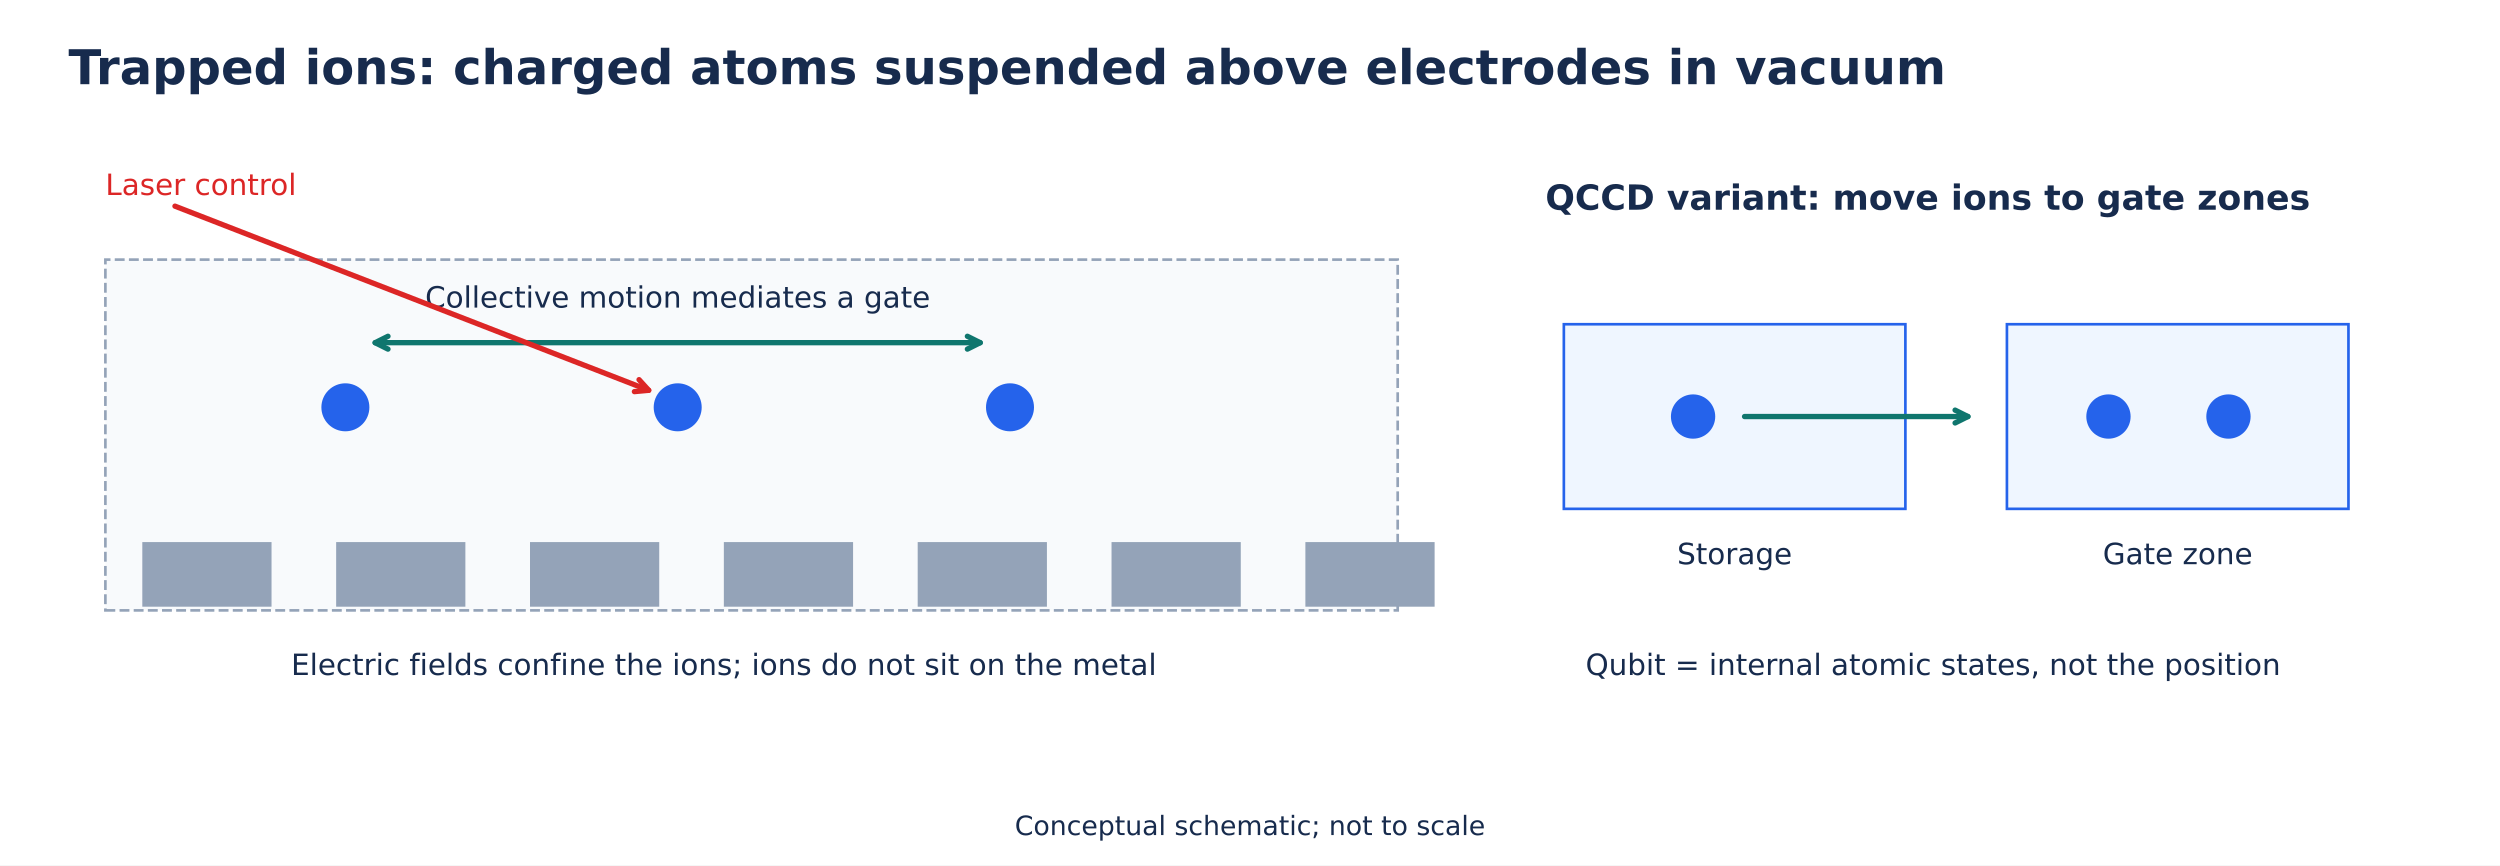
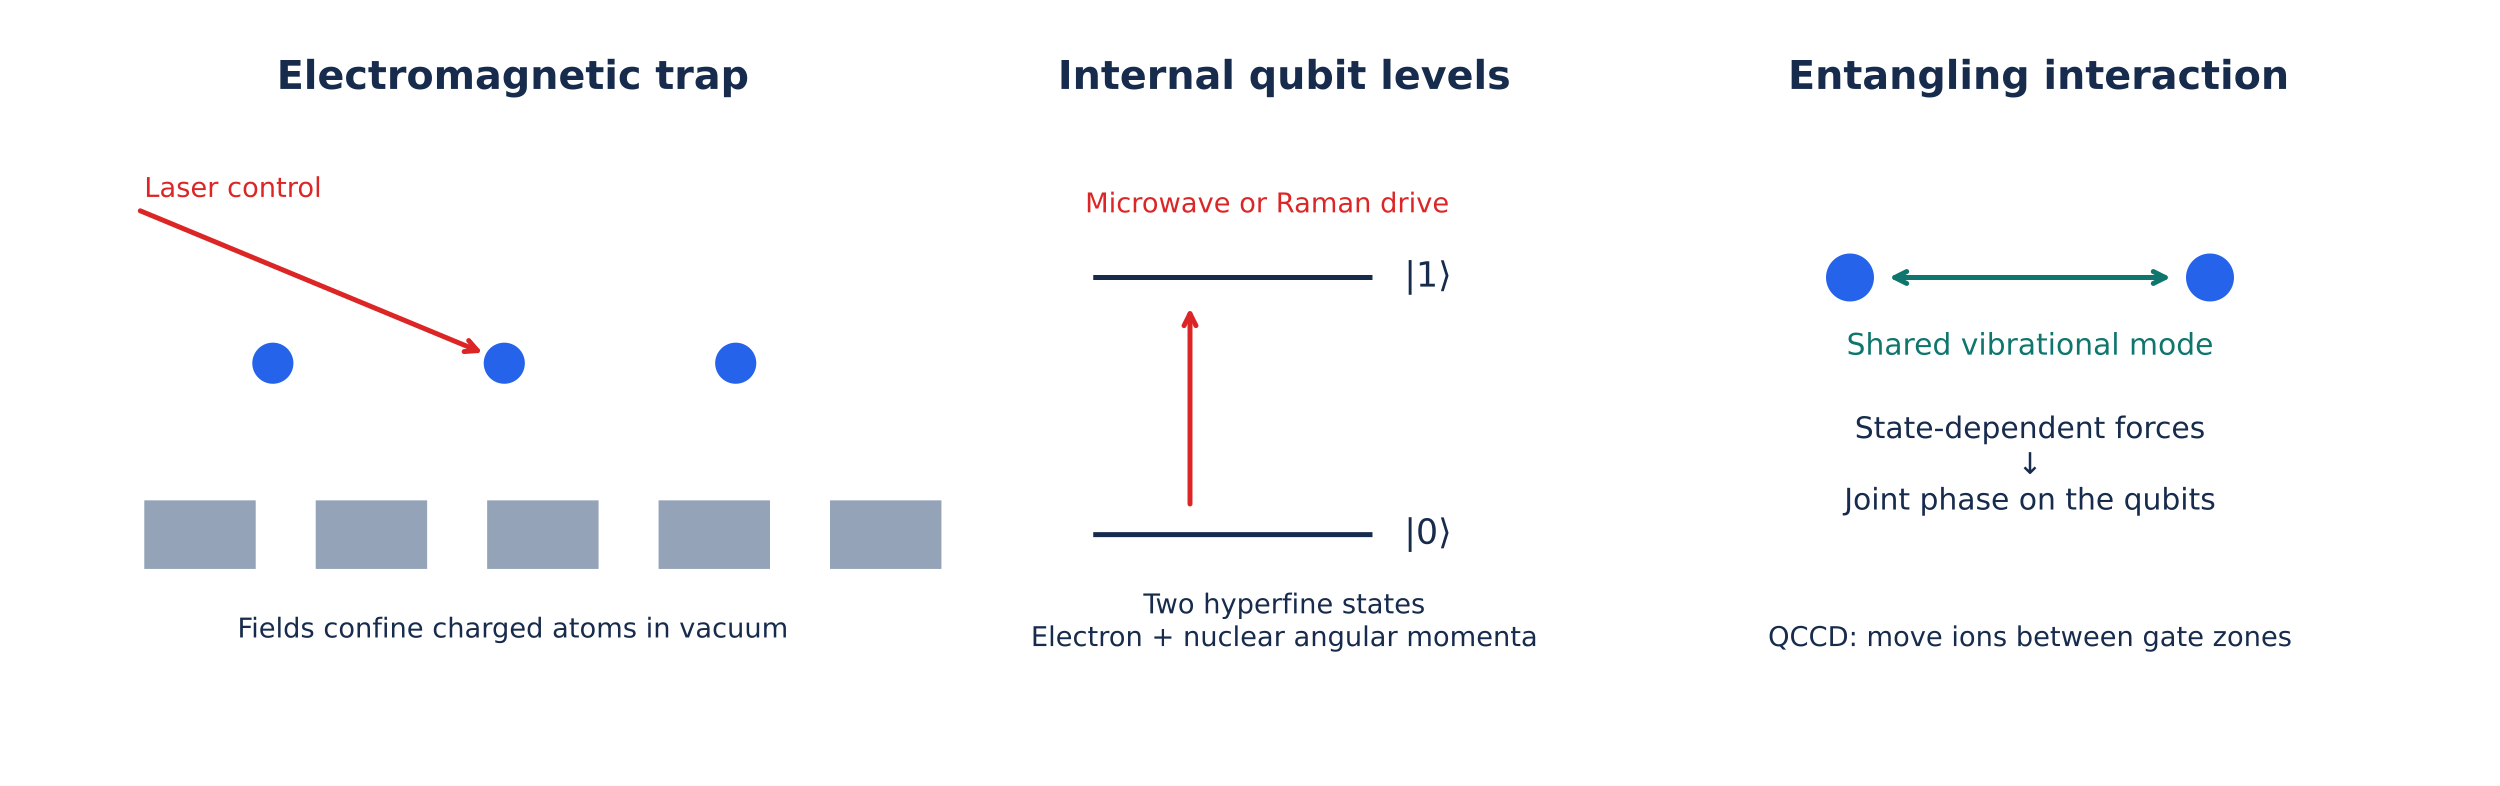
- <svg xmlns="http://www.w3.org/2000/svg" width="936pt" height="324pt" viewBox="0 0 936 324" version="1.1">
+ <svg xmlns="http://www.w3.org/2000/svg" width="1008pt" height="316.8pt" viewBox="0 0 1008 316.8" version="1.1">
  <defs>
    <style type="text/css">*{stroke-linejoin: round; stroke-linecap: butt}</style>
  </defs>
  <g id="figure_1">
    <g id="patch_1">
-       <path d="M 0 324 L 936 324 L 936 0 L 0 0 z " style="fill: #ffffff" />
+       <path d="M 0 316.8 L 1008 316.8 L 1008 0 L 0 0 z " style="fill: #ffffff" />
    </g>
    <g id="axes_1">
      <g id="patch_2">
-         <path d="M 39.456 228.528 L 523.296 228.528 L 523.296 97.2 L 39.456 97.2 z " clip-path="url(#p8357e7e6f7)" style="fill: #f8fafc; stroke-dasharray: 3.7,1.6; stroke-dashoffset: 0; stroke: #94a3b8; stroke-linejoin: miter" />
+         <path d="M 58.176 229.392 L 103.104 229.392 L 103.104 201.744 L 58.176 201.744 z " clip-path="url(#p88b1950c05)" style="fill: #94a3b8" />
      </g>
      <g id="patch_3">
-         <path d="M 53.28 227.146 L 101.664 227.146 L 101.664 202.954 L 53.28 202.954 z " clip-path="url(#p8357e7e6f7)" style="fill: #94a3b8" />
+         <path d="M 127.296 229.392 L 172.224 229.392 L 172.224 201.744 L 127.296 201.744 z " clip-path="url(#p88b1950c05)" style="fill: #94a3b8" />
      </g>
      <g id="patch_4">
-         <path d="M 125.856 227.146 L 174.24 227.146 L 174.24 202.954 L 125.856 202.954 z " clip-path="url(#p8357e7e6f7)" style="fill: #94a3b8" />
+         <path d="M 196.416 229.392 L 241.344 229.392 L 241.344 201.744 L 196.416 201.744 z " clip-path="url(#p88b1950c05)" style="fill: #94a3b8" />
      </g>
      <g id="patch_5">
-         <path d="M 198.432 227.146 L 246.816 227.146 L 246.816 202.954 L 198.432 202.954 z " clip-path="url(#p8357e7e6f7)" style="fill: #94a3b8" />
+         <path d="M 265.536 229.392 L 310.464 229.392 L 310.464 201.744 L 265.536 201.744 z " clip-path="url(#p88b1950c05)" style="fill: #94a3b8" />
      </g>
      <g id="patch_6">
-         <path d="M 271.008 227.146 L 319.392 227.146 L 319.392 202.954 L 271.008 202.954 z " clip-path="url(#p8357e7e6f7)" style="fill: #94a3b8" />
+         <path d="M 334.656 229.392 L 379.584 229.392 L 379.584 201.744 L 334.656 201.744 z " clip-path="url(#p88b1950c05)" style="fill: #94a3b8" />
      </g>
      <g id="patch_7">
-         <path d="M 343.584 227.146 L 391.968 227.146 L 391.968 202.954 L 343.584 202.954 z " clip-path="url(#p8357e7e6f7)" style="fill: #94a3b8" />
+         <path d="M 110.016 154.742 C 112.216 154.742 114.326 153.868 115.881 152.313 C 117.436 150.758 118.31 148.648 118.31 146.448 C 118.31 144.248 117.436 142.138 115.881 140.583 C 114.326 139.028 112.216 138.154 110.016 138.154 C 107.816 138.154 105.706 139.028 104.151 140.583 C 102.596 142.138 101.722 144.248 101.722 146.448 C 101.722 148.648 102.596 150.758 104.151 152.313 C 105.706 153.868 107.816 154.742 110.016 154.742 z " clip-path="url(#p88b1950c05)" style="fill: #2563eb" />
      </g>
      <g id="patch_8">
-         <path d="M 416.16 227.146 L 464.544 227.146 L 464.544 202.954 L 416.16 202.954 z " clip-path="url(#p8357e7e6f7)" style="fill: #94a3b8" />
+         <path d="M 203.328 154.742 C 205.528 154.742 207.638 153.868 209.193 152.313 C 210.748 150.758 211.622 148.648 211.622 146.448 C 211.622 144.248 210.748 142.138 209.193 140.583 C 207.638 139.028 205.528 138.154 203.328 138.154 C 201.128 138.154 199.018 139.028 197.463 140.583 C 195.908 142.138 195.034 144.248 195.034 146.448 C 195.034 148.648 195.908 150.758 197.463 152.313 C 199.018 153.868 201.128 154.742 203.328 154.742 z " clip-path="url(#p88b1950c05)" style="fill: #2563eb" />
      </g>
      <g id="patch_9">
-         <path d="M 488.736 227.146 L 537.12 227.146 L 537.12 202.954 L 488.736 202.954 z " clip-path="url(#p8357e7e6f7)" style="fill: #94a3b8" />
+         <path d="M 296.64 154.742 C 298.84 154.742 300.95 153.868 302.505 152.313 C 304.06 150.758 304.934 148.648 304.934 146.448 C 304.934 144.248 304.06 142.138 302.505 140.583 C 300.95 139.028 298.84 138.154 296.64 138.154 C 294.44 138.154 292.33 139.028 290.775 140.583 C 289.22 142.138 288.346 144.248 288.346 146.448 C 288.346 148.648 289.22 150.758 290.775 152.313 C 292.33 153.868 294.44 154.742 296.64 154.742 z " clip-path="url(#p88b1950c05)" style="fill: #2563eb" />
      </g>
      <g id="patch_10">
-         <path d="M 129.312 161.482 C 131.695 161.482 133.981 160.535 135.666 158.85 C 137.351 157.165 138.298 154.879 138.298 152.496 C 138.298 150.113 137.351 147.827 135.666 146.142 C 133.981 144.457 131.695 143.51 129.312 143.51 C 126.929 143.51 124.643 144.457 122.958 146.142 C 121.273 147.827 120.326 150.113 120.326 152.496 C 120.326 154.879 121.273 157.165 122.958 158.85 C 124.643 160.535 126.929 161.482 129.312 161.482 z " clip-path="url(#p8357e7e6f7)" style="fill: #2563eb" />
+         <path d="M 745.92 121.565 C 748.486 121.565 750.948 120.545 752.763 118.731 C 754.577 116.916 755.597 114.454 755.597 111.888 C 755.597 109.322 754.577 106.86 752.763 105.045 C 750.948 103.231 748.486 102.211 745.92 102.211 C 743.354 102.211 740.892 103.231 739.077 105.045 C 737.263 106.86 736.243 109.322 736.243 111.888 C 736.243 114.454 737.263 116.916 739.077 118.731 C 740.892 120.545 743.354 121.565 745.92 121.565 z " clip-path="url(#p88b1950c05)" style="fill: #2563eb" />
      </g>
      <g id="patch_11">
-         <path d="M 253.728 161.482 C 256.111 161.482 258.397 160.535 260.082 158.85 C 261.767 157.165 262.714 154.879 262.714 152.496 C 262.714 150.113 261.767 147.827 260.082 146.142 C 258.397 144.457 256.111 143.51 253.728 143.51 C 251.345 143.51 249.059 144.457 247.374 146.142 C 245.689 147.827 244.742 150.113 244.742 152.496 C 244.742 154.879 245.689 157.165 247.374 158.85 C 249.059 160.535 251.345 161.482 253.728 161.482 z " clip-path="url(#p8357e7e6f7)" style="fill: #2563eb" />
+         <path d="M 891.072 121.565 C 893.638 121.565 896.1 120.545 897.915 118.731 C 899.729 116.916 900.749 114.454 900.749 111.888 C 900.749 109.322 899.729 106.86 897.915 105.045 C 896.1 103.231 893.638 102.211 891.072 102.211 C 888.506 102.211 886.044 103.231 884.229 105.045 C 882.415 106.86 881.395 109.322 881.395 111.888 C 881.395 114.454 882.415 116.916 884.229 118.731 C 886.044 120.545 888.506 121.565 891.072 121.565 z " clip-path="url(#p88b1950c05)" style="fill: #2563eb" />
+       </g>
+       <g id="line2d_1">
+         <path d="M 441.792 215.568 L 552.384 215.568 " clip-path="url(#p88b1950c05)" style="fill: none; stroke: #172b4d; stroke-width: 2; stroke-linecap: square" />
+       </g>
+       <g id="line2d_2">
+         <path d="M 441.792 111.888 L 552.384 111.888 " clip-path="url(#p88b1950c05)" style="fill: none; stroke: #172b4d; stroke-width: 2; stroke-linecap: square" />
+       </g>
+       <g id="text_1">
+         <text style="font-weight: 700; font-size: 16px; font-family: 'DejaVu Sans'; text-anchor: middle; fill: #172b4d" x="206.784" y="35.856" transform="rotate(-0 206.784 35.856)">Electromagnetic trap</text>
      </g>
      <g id="patch_12">
-         <path d="M 378.144 161.482 C 380.527 161.482 382.813 160.535 384.498 158.85 C 386.183 157.165 387.13 154.879 387.13 152.496 C 387.13 150.113 386.183 147.827 384.498 146.142 C 382.813 144.457 380.527 143.51 378.144 143.51 C 375.761 143.51 373.475 144.457 371.79 146.142 C 370.105 147.827 369.158 150.113 369.158 152.496 C 369.158 154.879 370.105 157.165 371.79 158.85 C 373.475 160.535 375.761 161.482 378.144 161.482 z " clip-path="url(#p8357e7e6f7)" style="fill: #2563eb" />
+         <path d="M 56.566 85.006 Q 125.567 113.616 192.502 141.369 " style="fill: none; stroke: #dc2626; stroke-width: 2; stroke-linecap: round" />
+         <path d="M 188.988 137.314 L 192.502 141.369 L 187.149 141.748 " style="fill: none; stroke: #dc2626; stroke-width: 2; stroke-linecap: round" />
+       </g>
+       <g id="text_2">
+         <text style="font-size: 11px; font-family: 'DejaVu Sans'; text-anchor: start; fill: #dc2626" x="58.176" y="79.402" transform="rotate(-0 58.176 79.4016)">Laser control</text>
+       </g>
+       <g id="text_3">
+         <text style="font-size: 11px; font-family: 'DejaVu Sans'; text-anchor: middle; fill: #172b4d" x="206.784" y="257.04" transform="rotate(-0 206.784 257.04)">Fields confine charged atoms in vacuum</text>
+       </g>
+       <g id="text_4">
+         <text style="font-weight: 700; font-size: 16px; font-family: 'DejaVu Sans'; text-anchor: middle; fill: #172b4d" x="517.824" y="35.856" transform="rotate(-0 517.824 35.856)">Internal qubit levels</text>
+       </g>
+       <g id="text_5">
+         <text style="font-size: 14px; font-family: 'DejaVu Sans'; text-anchor: start; fill: #172b4d" x="566.208" y="219.236" transform="rotate(-0 566.208 219.2359)">|0⟩</text>
+       </g>
+       <g id="text_6">
+         <text style="font-size: 14px; font-family: 'DejaVu Sans'; text-anchor: start; fill: #172b4d" x="566.208" y="115.556" transform="rotate(-0 566.208 115.5559)">|1⟩</text>
      </g>
      <g id="patch_13">
-         <path d="M 585.504 190.512 L 713.376 190.512 L 713.376 121.392 L 585.504 121.392 z " clip-path="url(#p8357e7e6f7)" style="fill: #eff6ff; stroke: #2563eb; stroke-linejoin: miter" />
+         <path d="M 479.808 203.198 Q 479.808 163.727 479.808 126.493 " style="fill: none; stroke: #dc2626; stroke-width: 2; stroke-linecap: round" />
+         <path d="M 477.408 131.293 L 479.808 126.493 L 482.208 131.293 " style="fill: none; stroke: #dc2626; stroke-width: 2; stroke-linecap: round" />
+       </g>
+       <g id="text_7">
+         <text style="font-size: 11px; font-family: 'DejaVu Sans'; fill: #172b4d" transform="translate(461.0064 247.293)">Two hyperfine states</text>
+         <text style="font-size: 11px; font-family: 'DejaVu Sans'; fill: #172b4d" transform="translate(415.6563 260.496)">Electron + nuclear angular momenta</text>
+       </g>
+       <g id="text_8">
+         <text style="font-size: 11px; font-family: 'DejaVu Sans'; text-anchor: middle; fill: #dc2626" x="510.912" y="85.622" transform="rotate(-0 510.912 85.6224)">Microwave or Raman drive</text>
+       </g>
+       <g id="text_9">
+         <text style="font-weight: 700; font-size: 16px; font-family: 'DejaVu Sans'; text-anchor: middle; fill: #172b4d" x="821.952" y="35.856" transform="rotate(-0 821.952 35.856)">Entangling interaction</text>
      </g>
      <g id="patch_14">
-         <path d="M 751.392 190.512 L 879.264 190.512 L 879.264 121.392 L 751.392 121.392 z " clip-path="url(#p8357e7e6f7)" style="fill: #eff6ff; stroke: #2563eb; stroke-linejoin: miter" />
+         <path d="M 763.977 111.888 Q 818.495 111.888 873.013 111.888 " style="fill: none; stroke: #0f766e; stroke-width: 2; stroke-linecap: round" />
+         <path d="M 768.777 114.288 L 763.977 111.888 L 768.777 109.488 " style="fill: none; stroke: #0f766e; stroke-width: 2; stroke-linecap: round" />
+         <path d="M 868.213 109.488 L 873.013 111.888 L 868.213 114.288 " style="fill: none; stroke: #0f766e; stroke-width: 2; stroke-linecap: round" />
      </g>
-       <g id="patch_15">
-         <path d="M 633.888 164.246 C 636.088 164.246 638.198 163.372 639.753 161.817 C 641.308 160.262 642.182 158.152 642.182 155.952 C 642.182 153.752 641.308 151.642 639.753 150.087 C 638.198 148.532 636.088 147.658 633.888 147.658 C 631.688 147.658 629.578 148.532 628.023 150.087 C 626.468 151.642 625.594 153.752 625.594 155.952 C 625.594 158.152 626.468 160.262 628.023 161.817 C 629.578 163.372 631.688 164.246 633.888 164.246 z " clip-path="url(#p8357e7e6f7)" style="fill: #2563eb" />
+       <g id="text_10">
+         <text style="font-size: 12px; font-family: 'DejaVu Sans'; text-anchor: middle; fill: #0f766e" x="818.496" y="142.992" transform="rotate(-0 818.496 142.992)">Shared vibrational mode</text>
      </g>
-       <g id="patch_16">
-         <path d="M 789.408 164.246 C 791.608 164.246 793.718 163.372 795.273 161.817 C 796.828 160.262 797.702 158.152 797.702 155.952 C 797.702 153.752 796.828 151.642 795.273 150.087 C 793.718 148.532 791.608 147.658 789.408 147.658 C 787.208 147.658 785.098 148.532 783.543 150.087 C 781.988 151.642 781.114 153.752 781.114 155.952 C 781.114 158.152 781.988 160.262 783.543 161.817 C 785.098 163.372 787.208 164.246 789.408 164.246 z " clip-path="url(#p8357e7e6f7)" style="fill: #2563eb" />
+       <g id="text_11">
+         <text style="font-size: 12px; font-family: 'DejaVu Sans'; fill: #172b4d" transform="translate(747.8479 176.6348)">State-dependent forces</text>
+         <text style="font-size: 12px; font-family: 'DejaVu Sans'; fill: #172b4d" transform="translate(813.4682 191.0372)">↓</text>
+         <text style="font-size: 12px; font-family: 'DejaVu Sans'; fill: #172b4d" transform="translate(743.6141 205.4405)">Joint phase on the qubits</text>
      </g>
-       <g id="patch_17">
-         <path d="M 834.336 164.246 C 836.536 164.246 838.646 163.372 840.201 161.817 C 841.756 160.262 842.63 158.152 842.63 155.952 C 842.63 153.752 841.756 151.642 840.201 150.087 C 838.646 148.532 836.536 147.658 834.336 147.658 C 832.136 147.658 830.026 148.532 828.471 150.087 C 826.916 151.642 826.042 153.752 826.042 155.952 C 826.042 158.152 826.916 160.262 828.471 161.817 C 830.026 163.372 832.136 164.246 834.336 164.246 z " clip-path="url(#p8357e7e6f7)" style="fill: #2563eb" />
+       <g id="text_12">
+         <text style="font-size: 11px; font-family: 'DejaVu Sans'; text-anchor: middle; fill: #172b4d" x="818.496" y="260.496" transform="rotate(-0 818.496 260.496)">QCCD: move ions between gate zones</text>
      </g>
-       <g id="text_1">
-         <text style="font-weight: 700; font-size: 18px; font-family: 'DejaVu Sans'; text-anchor: start; fill: #172b4d" x="25.632" y="31.536" transform="rotate(-0 25.632 31.536)">Trapped ions: charged atoms suspended above electrodes in vacuum</text>
-       </g>
-       <g id="patch_18">
-         <path d="M 140.457 128.304 Q 253.726 128.304 366.994 128.304 " style="fill: none; stroke: #0f766e; stroke-width: 2; stroke-linecap: round" />
-         <path d="M 145.257 130.704 L 140.457 128.304 L 145.257 125.904 " style="fill: none; stroke: #0f766e; stroke-width: 2; stroke-linecap: round" />
-         <path d="M 362.194 125.904 L 366.994 128.304 L 362.194 130.704 " style="fill: none; stroke: #0f766e; stroke-width: 2; stroke-linecap: round" />
-       </g>
-       <g id="text_2">
-         <text style="font-size: 11px; font-family: 'DejaVu Sans'; text-anchor: middle; fill: #172b4d" x="253.728" y="115.171" transform="rotate(-0 253.728 115.1712)">Collective motion mediates a gate</text>
-       </g>
-       <g id="patch_19">
-         <path d="M 65.512 77.189 Q 155.233 112.061 242.87 146.124 " style="fill: none; stroke: #dc2626; stroke-width: 2; stroke-linecap: round" />
-         <path d="M 239.266 142.148 L 242.87 146.124 L 237.527 146.622 " style="fill: none; stroke: #dc2626; stroke-width: 2; stroke-linecap: round" />
-       </g>
-       <g id="text_3">
-         <text style="font-size: 11px; font-family: 'DejaVu Sans'; text-anchor: start; fill: #dc2626" x="39.456" y="73.008" transform="rotate(-0 39.456 73.008)">Laser control</text>
-       </g>
-       <g id="text_4">
-         <text style="font-size: 11px; font-family: 'DejaVu Sans'; text-anchor: middle; fill: #172b4d" x="271.008" y="252.72" transform="rotate(-0 271.008 252.72)">Electric fields confine the ions; ions do not sit on the metal</text>
-       </g>
-       <g id="text_5">
-         <text style="font-weight: 700; font-size: 13px; font-family: 'DejaVu Sans'; text-anchor: start; fill: #172b4d" x="578.592" y="78.538" transform="rotate(-0 578.592 78.5376)">QCCD variant: move ions to gate zones</text>
-       </g>
-       <g id="text_6">
-         <text style="font-size: 11px; font-family: 'DejaVu Sans'; text-anchor: middle; fill: #172b4d" x="649.44" y="211.248" transform="rotate(-0 649.44 211.248)">Storage</text>
-       </g>
-       <g id="text_7">
-         <text style="font-size: 11px; font-family: 'DejaVu Sans'; text-anchor: middle; fill: #172b4d" x="815.328" y="211.248" transform="rotate(-0 815.328 211.248)">Gate zone</text>
-       </g>
-       <g id="patch_20">
-         <path d="M 653.167 155.952 Q 696.097 155.952 736.79 155.952 " style="fill: none; stroke: #0f766e; stroke-width: 2; stroke-linecap: round" />
-         <path d="M 731.99 153.552 L 736.79 155.952 L 731.99 158.352 " style="fill: none; stroke: #0f766e; stroke-width: 2; stroke-linecap: round" />
-       </g>
-       <g id="text_8">
-         <text style="font-size: 11px; font-family: 'DejaVu Sans'; text-anchor: middle; fill: #172b4d" x="723.744" y="252.72" transform="rotate(-0 723.744 252.72)">Qubit = internal atomic states, not the position</text>
-       </g>
-     </g>
-     <g id="text_9">
-       <text style="font-size: 10px; font-family: 'DejaVu Sans'; text-anchor: middle; fill: #172b4d" x="468" y="312.66" transform="rotate(-0 468 312.66)">Conceptual schematic; not to scale</text>
    </g>
  </g>
  <defs>
-     <clipPath id="p8357e7e6f7">
-       <rect x="18.72" y="10.8" width="898.56" height="276.48" />
+     <clipPath id="p88b1950c05">
+       <rect x="20.16" y="11.664" width="967.68" height="290.304" />
    </clipPath>
  </defs>
</svg>
